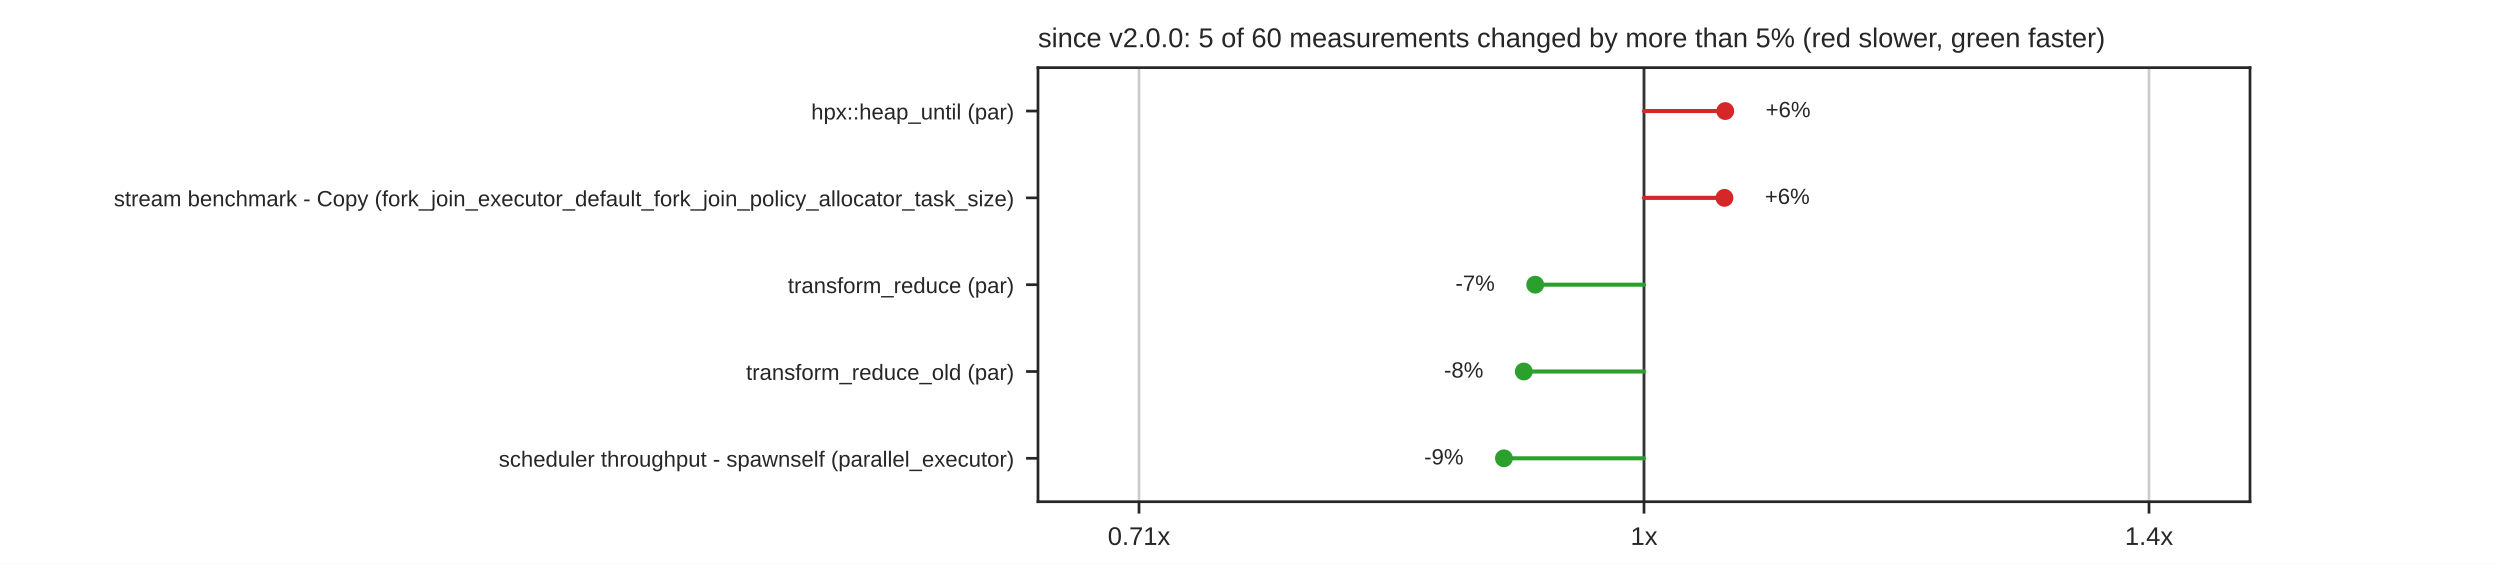
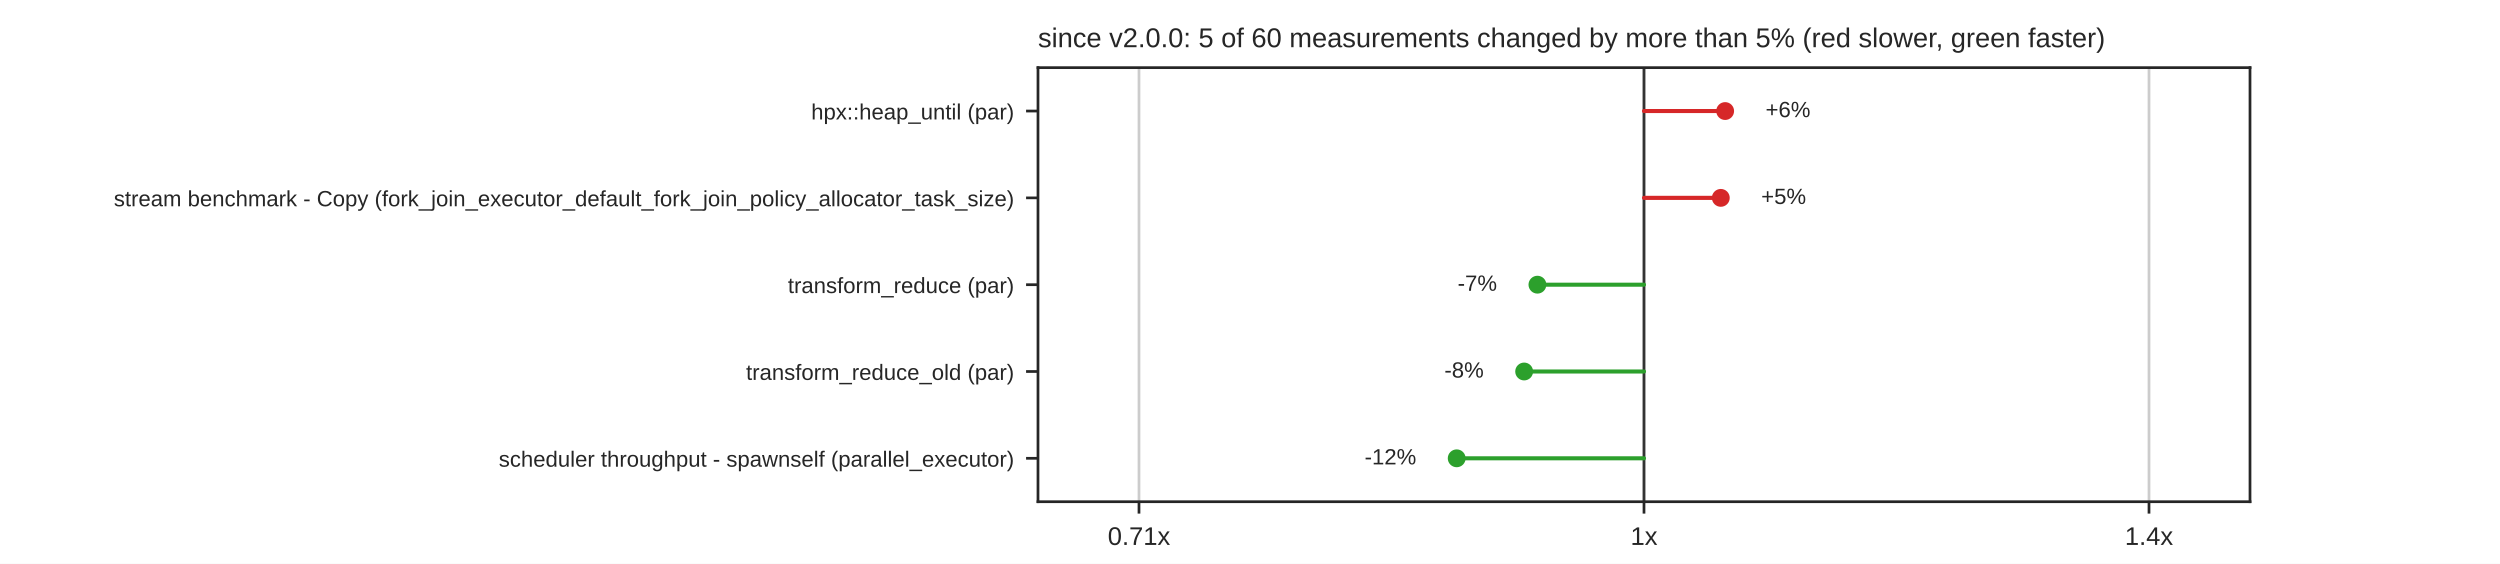
<svg xmlns="http://www.w3.org/2000/svg" xmlns:xlink="http://www.w3.org/1999/xlink" width="734.4pt" height="165.6pt" viewBox="0 0 734.4 165.6" version="1.1">
  <defs>
    <style type="text/css">*{stroke-linejoin: round; stroke-linecap: butt}</style>
  </defs>
  <g id="figure_1">
    <g id="patch_1">
      <path d="M 0 165.6  L 734.4 165.6  L 734.4 0  L 0 0  z " style="fill: #ffffff" />
    </g>
    <g id="axes_1">
      <g id="patch_2">
        <path d="M 304.92 147.384  L 660.96 147.384  L 660.96 19.872  L 304.92 19.872  z " style="fill: #ffffff" />
      </g>
      <g id="matplotlib.axis_1">
        <g id="xtick_1">
          <g id="line2d_1">
            <path d="M 334.59 147.384  L 334.59 19.872  " clip-path="url(#p096860ff2a)" style="fill: none; stroke: #cccccc; stroke-width: 0.8; stroke-linecap: round" />
          </g>
          <g id="line2d_2">
            <defs>
              <path id="mdfc5214045" d="M 0 0  L 0 3.5  " style="stroke: #262626; stroke-width: 0.8" />
            </defs>
            <g>
              <use xlink:href="#mdfc5214045" x="334.59" y="147.384" style="fill: #262626; stroke: #262626; stroke-width: 0.8" />
            </g>
          </g>
          <g id="text_1">
            <text style="fill: #262626; font: 7.5px 'Arial', 'DejaVu Sans', 'Liberation Sans', 'Bitstream Vera Sans', sans-serif; text-anchor: middle" x="334.59" y="160.083" transform="rotate(-0 334.59 160.0828)">0.71x</text>
          </g>
        </g>
        <g id="xtick_2">
          <g id="line2d_3">
            <path d="M 482.94 147.384  L 482.94 19.872  " clip-path="url(#p096860ff2a)" style="fill: none; stroke: #cccccc; stroke-width: 0.8; stroke-linecap: round" />
          </g>
          <g id="line2d_4">
            <g>
              <use xlink:href="#mdfc5214045" x="482.94" y="147.384" style="fill: #262626; stroke: #262626; stroke-width: 0.8" />
            </g>
          </g>
          <g id="text_2">
            <text style="fill: #262626; font: 7.5px 'Arial', 'DejaVu Sans', 'Liberation Sans', 'Bitstream Vera Sans', sans-serif; text-anchor: middle" x="482.94" y="160.083" transform="rotate(-0 482.94 160.0828)">1x</text>
          </g>
        </g>
        <g id="xtick_3">
          <g id="line2d_5">
            <path d="M 631.29 147.384  L 631.29 19.872  " clip-path="url(#p096860ff2a)" style="fill: none; stroke: #cccccc; stroke-width: 0.8; stroke-linecap: round" />
          </g>
          <g id="line2d_6">
            <g>
              <use xlink:href="#mdfc5214045" x="631.29" y="147.384" style="fill: #262626; stroke: #262626; stroke-width: 0.8" />
            </g>
          </g>
          <g id="text_3">
            <text style="fill: #262626; font: 7.5px 'Arial', 'DejaVu Sans', 'Liberation Sans', 'Bitstream Vera Sans', sans-serif; text-anchor: middle" x="631.29" y="160.083" transform="rotate(-0 631.29 160.0828)">1.4x</text>
          </g>
        </g>
      </g>
      <g id="matplotlib.axis_2">
        <g id="ytick_1">
          <g id="line2d_7">
            <defs>
              <path id="m414165cd4d" d="M 0 0  L -3.5 0  " style="stroke: #262626; stroke-width: 0.8" />
            </defs>
            <g>
              <use xlink:href="#m414165cd4d" x="304.92" y="32.623" style="fill: #262626; stroke: #262626; stroke-width: 0.8" />
            </g>
          </g>
          <g id="text_4">
            <text style="fill: #262626; font: 6.5px 'Arial', 'DejaVu Sans', 'Liberation Sans', 'Bitstream Vera Sans', sans-serif; text-anchor: end" x="297.92" y="35.093" transform="rotate(-0 297.92 35.09269)">hpx::heap_until (par)</text>
          </g>
        </g>
        <g id="ytick_2">
          <g id="line2d_8">
            <g>
              <use xlink:href="#m414165cd4d" x="304.92" y="58.126" style="fill: #262626; stroke: #262626; stroke-width: 0.8" />
            </g>
          </g>
          <g id="text_5">
            <text style="fill: #262626; font: 6.5px 'Arial', 'DejaVu Sans', 'Liberation Sans', 'Bitstream Vera Sans', sans-serif; text-anchor: end" x="297.92" y="60.595" transform="rotate(-0 297.92 60.59509)">stream benchmark - Copy (fork_join_executor_default_fork_join_policy_allocator_task_size)</text>
          </g>
        </g>
        <g id="ytick_3">
          <g id="line2d_9">
            <g>
              <use xlink:href="#m414165cd4d" x="304.92" y="83.628" style="fill: #262626; stroke: #262626; stroke-width: 0.8" />
            </g>
          </g>
          <g id="text_6">
            <text style="fill: #262626; font: 6.5px 'Arial', 'DejaVu Sans', 'Liberation Sans', 'Bitstream Vera Sans', sans-serif; text-anchor: end" x="297.92" y="86.097" transform="rotate(-0 297.92 86.09749)">transform_reduce (par)</text>
          </g>
        </g>
        <g id="ytick_4">
          <g id="line2d_10">
            <g>
              <use xlink:href="#m414165cd4d" x="304.92" y="109.13" style="fill: #262626; stroke: #262626; stroke-width: 0.8" />
            </g>
          </g>
          <g id="text_7">
            <text style="fill: #262626; font: 6.5px 'Arial', 'DejaVu Sans', 'Liberation Sans', 'Bitstream Vera Sans', sans-serif; text-anchor: end" x="297.92" y="111.6" transform="rotate(-0 297.92 111.5999)">transform_reduce_old (par)</text>
          </g>
        </g>
        <g id="ytick_5">
          <g id="line2d_11">
            <g>
              <use xlink:href="#m414165cd4d" x="304.92" y="134.633" style="fill: #262626; stroke: #262626; stroke-width: 0.8" />
            </g>
          </g>
          <g id="text_8">
            <text style="fill: #262626; font: 6.5px 'Arial', 'DejaVu Sans', 'Liberation Sans', 'Bitstream Vera Sans', sans-serif; text-anchor: end" x="297.92" y="137.102" transform="rotate(-0 297.92 137.1023)">scheduler throughput - spawnself (parallel_executor)</text>
          </g>
        </g>
      </g>
      <g id="line2d_12">
        <path d="M 482.94 147.384  L 482.94 19.872  " clip-path="url(#p096860ff2a)" style="fill: none; stroke: #333333; stroke-width: 0.8; stroke-linecap: round" />
      </g>
      <g id="line2d_13">
-         <path d="M 482.94 32.623  L 506.811 32.623  " clip-path="url(#p096860ff2a)" style="fill: none; stroke: #d62728; stroke-width: 1.2; stroke-linecap: round" />
+         <path d="M 482.94 32.623  L 506.78 32.623  " clip-path="url(#p096860ff2a)" style="fill: none; stroke: #d62728; stroke-width: 1.2; stroke-linecap: round" />
      </g>
      <g id="line2d_14">
-         <path d="M 482.94 58.126  L 506.575 58.126  " clip-path="url(#p096860ff2a)" style="fill: none; stroke: #d62728; stroke-width: 1.2; stroke-linecap: round" />
+         <path d="M 482.94 58.126  L 505.504 58.126  " clip-path="url(#p096860ff2a)" style="fill: none; stroke: #d62728; stroke-width: 1.2; stroke-linecap: round" />
      </g>
      <g id="line2d_15">
-         <path d="M 482.94 83.628  L 450.985 83.628  " clip-path="url(#p096860ff2a)" style="fill: none; stroke: #2ca02c; stroke-width: 1.2; stroke-linecap: round" />
+         <path d="M 482.94 83.628  L 451.634 83.628  " clip-path="url(#p096860ff2a)" style="fill: none; stroke: #2ca02c; stroke-width: 1.2; stroke-linecap: round" />
      </g>
      <g id="line2d_16">
-         <path d="M 482.94 109.13  L 447.628 109.13  " clip-path="url(#p096860ff2a)" style="fill: none; stroke: #2ca02c; stroke-width: 1.2; stroke-linecap: round" />
+         <path d="M 482.94 109.13  L 447.735 109.13  " clip-path="url(#p096860ff2a)" style="fill: none; stroke: #2ca02c; stroke-width: 1.2; stroke-linecap: round" />
      </g>
      <g id="line2d_17">
-         <path d="M 482.94 134.633  L 441.796 134.633  " clip-path="url(#p096860ff2a)" style="fill: none; stroke: #2ca02c; stroke-width: 1.2; stroke-linecap: round" />
+         <path d="M 482.94 134.633  L 427.918 134.633  " clip-path="url(#p096860ff2a)" style="fill: none; stroke: #2ca02c; stroke-width: 1.2; stroke-linecap: round" />
      </g>
      <g id="patch_3">
        <path d="M 304.92 147.384  L 304.92 19.872  " style="fill: none; stroke: #262626; stroke-width: 0.8; stroke-linejoin: miter; stroke-linecap: square" />
      </g>
      <g id="patch_4">
        <path d="M 660.96 147.384  L 660.96 19.872  " style="fill: none; stroke: #262626; stroke-width: 0.8; stroke-linejoin: miter; stroke-linecap: square" />
      </g>
      <g id="patch_5">
        <path d="M 304.92 147.384  L 660.96 147.384  " style="fill: none; stroke: #262626; stroke-width: 0.8; stroke-linejoin: miter; stroke-linecap: square" />
      </g>
      <g id="patch_6">
        <path d="M 304.92 19.872  L 660.96 19.872  " style="fill: none; stroke: #262626; stroke-width: 0.8; stroke-linejoin: miter; stroke-linecap: square" />
      </g>
      <g id="PathCollection_1">
        <defs>
          <path id="m8968767a60" d="M 0 2.121  C 0.563 2.121 1.102 1.898 1.5 1.5  C 1.898 1.102 2.121 0.563 2.121 0  C 2.121 -0.563 1.898 -1.102 1.5 -1.5  C 1.102 -1.898 0.563 -2.121 0 -2.121  C -0.563 -2.121 -1.102 -1.898 -1.5 -1.5  C -1.898 -1.102 -2.121 -0.563 -2.121 0  C -2.121 0.563 -1.898 1.102 -1.5 1.5  C -1.102 1.898 -0.563 2.121 0 2.121  z " style="stroke: #d62728" />
        </defs>
        <g clip-path="url(#p096860ff2a)">
-           <use xlink:href="#m8968767a60" x="506.811" y="32.623" style="fill: #d62728; stroke: #d62728" />
+           <use xlink:href="#m8968767a60" x="506.78" y="32.623" style="fill: #d62728; stroke: #d62728" />
        </g>
      </g>
      <g id="text_9">
-         <text style="fill: #262626; font: 6.5px 'Arial', 'DejaVu Sans', 'Liberation Sans', 'Bitstream Vera Sans', sans-serif; text-anchor: start" x="518.679" y="34.417" transform="rotate(-0 518.6793 34.41679)">+6%</text>
+         <text style="fill: #262626; font: 6.5px 'Arial', 'DejaVu Sans', 'Liberation Sans', 'Bitstream Vera Sans', sans-serif; text-anchor: start" x="518.648" y="34.417" transform="rotate(-0 518.648 34.41679)">+6%</text>
      </g>
      <g id="PathCollection_2">
        <g clip-path="url(#p096860ff2a)">
-           <use xlink:href="#m8968767a60" x="506.575" y="58.126" style="fill: #d62728; stroke: #d62728" />
+           <use xlink:href="#m8968767a60" x="505.504" y="58.126" style="fill: #d62728; stroke: #d62728" />
        </g>
      </g>
      <g id="text_10">
-         <text style="fill: #262626; font: 6.5px 'Arial', 'DejaVu Sans', 'Liberation Sans', 'Bitstream Vera Sans', sans-serif; text-anchor: start" x="518.443" y="59.919" transform="rotate(-0 518.4429 59.91919)">+6%</text>
+         <text style="fill: #262626; font: 6.5px 'Arial', 'DejaVu Sans', 'Liberation Sans', 'Bitstream Vera Sans', sans-serif; text-anchor: start" x="517.372" y="59.919" transform="rotate(-0 517.3725 59.91919)">+5%</text>
      </g>
      <g id="PathCollection_3">
        <defs>
          <path id="m7978cd0e5a" d="M 0 2.121  C 0.563 2.121 1.102 1.898 1.5 1.5  C 1.898 1.102 2.121 0.563 2.121 0  C 2.121 -0.563 1.898 -1.102 1.5 -1.5  C 1.102 -1.898 0.563 -2.121 0 -2.121  C -0.563 -2.121 -1.102 -1.898 -1.5 -1.5  C -1.898 -1.102 -2.121 -0.563 -2.121 0  C -2.121 0.563 -1.898 1.102 -1.5 1.5  C -1.102 1.898 -0.563 2.121 0 2.121  z " style="stroke: #2ca02c" />
        </defs>
        <g clip-path="url(#p096860ff2a)">
-           <use xlink:href="#m7978cd0e5a" x="450.985" y="83.628" style="fill: #2ca02c; stroke: #2ca02c" />
+           <use xlink:href="#m7978cd0e5a" x="451.634" y="83.628" style="fill: #2ca02c; stroke: #2ca02c" />
        </g>
      </g>
      <g id="text_11">
-         <text style="fill: #262626; font: 6.5px 'Arial', 'DejaVu Sans', 'Liberation Sans', 'Bitstream Vera Sans', sans-serif; text-anchor: end" x="439.117" y="85.422" transform="rotate(-0 439.1172 85.42159)">-7%</text>
+         <text style="fill: #262626; font: 6.5px 'Arial', 'DejaVu Sans', 'Liberation Sans', 'Bitstream Vera Sans', sans-serif; text-anchor: end" x="439.766" y="85.422" transform="rotate(-0 439.7659 85.42159)">-7%</text>
      </g>
      <g id="PathCollection_4">
        <g clip-path="url(#p096860ff2a)">
-           <use xlink:href="#m7978cd0e5a" x="447.628" y="109.13" style="fill: #2ca02c; stroke: #2ca02c" />
+           <use xlink:href="#m7978cd0e5a" x="447.735" y="109.13" style="fill: #2ca02c; stroke: #2ca02c" />
        </g>
      </g>
      <g id="text_12">
-         <text style="fill: #262626; font: 6.5px 'Arial', 'DejaVu Sans', 'Liberation Sans', 'Bitstream Vera Sans', sans-serif; text-anchor: end" x="435.76" y="110.924" transform="rotate(-0 435.76 110.924)">-8%</text>
+         <text style="fill: #262626; font: 6.5px 'Arial', 'DejaVu Sans', 'Liberation Sans', 'Bitstream Vera Sans', sans-serif; text-anchor: end" x="435.867" y="110.924" transform="rotate(-0 435.8667 110.924)">-8%</text>
      </g>
      <g id="PathCollection_5">
        <g clip-path="url(#p096860ff2a)">
-           <use xlink:href="#m7978cd0e5a" x="441.796" y="134.633" style="fill: #2ca02c; stroke: #2ca02c" />
+           <use xlink:href="#m7978cd0e5a" x="427.918" y="134.633" style="fill: #2ca02c; stroke: #2ca02c" />
        </g>
      </g>
      <g id="text_13">
-         <text style="fill: #262626; font: 6.5px 'Arial', 'DejaVu Sans', 'Liberation Sans', 'Bitstream Vera Sans', sans-serif; text-anchor: end" x="429.928" y="136.426" transform="rotate(-0 429.9283 136.4264)">-9%</text>
+         <text style="fill: #262626; font: 6.5px 'Arial', 'DejaVu Sans', 'Liberation Sans', 'Bitstream Vera Sans', sans-serif; text-anchor: end" x="416.05" y="136.426" transform="rotate(-0 416.0503 136.4264)">-12%</text>
      </g>
      <g id="text_14">
        <text style="fill: #262626; font: 8px 'Arial', 'DejaVu Sans', 'Liberation Sans', 'Bitstream Vera Sans', sans-serif; text-anchor: start" x="304.92" y="13.872" transform="rotate(-0 304.92 13.872)">since v2.0.0: 5 of 60 measurements changed by more than 5% (red slower, green faster)</text>
      </g>
    </g>
  </g>
  <defs>
    <clipPath id="p096860ff2a">
      <rect x="304.92" y="19.872" width="356.04" height="127.512" />
    </clipPath>
  </defs>
</svg>
